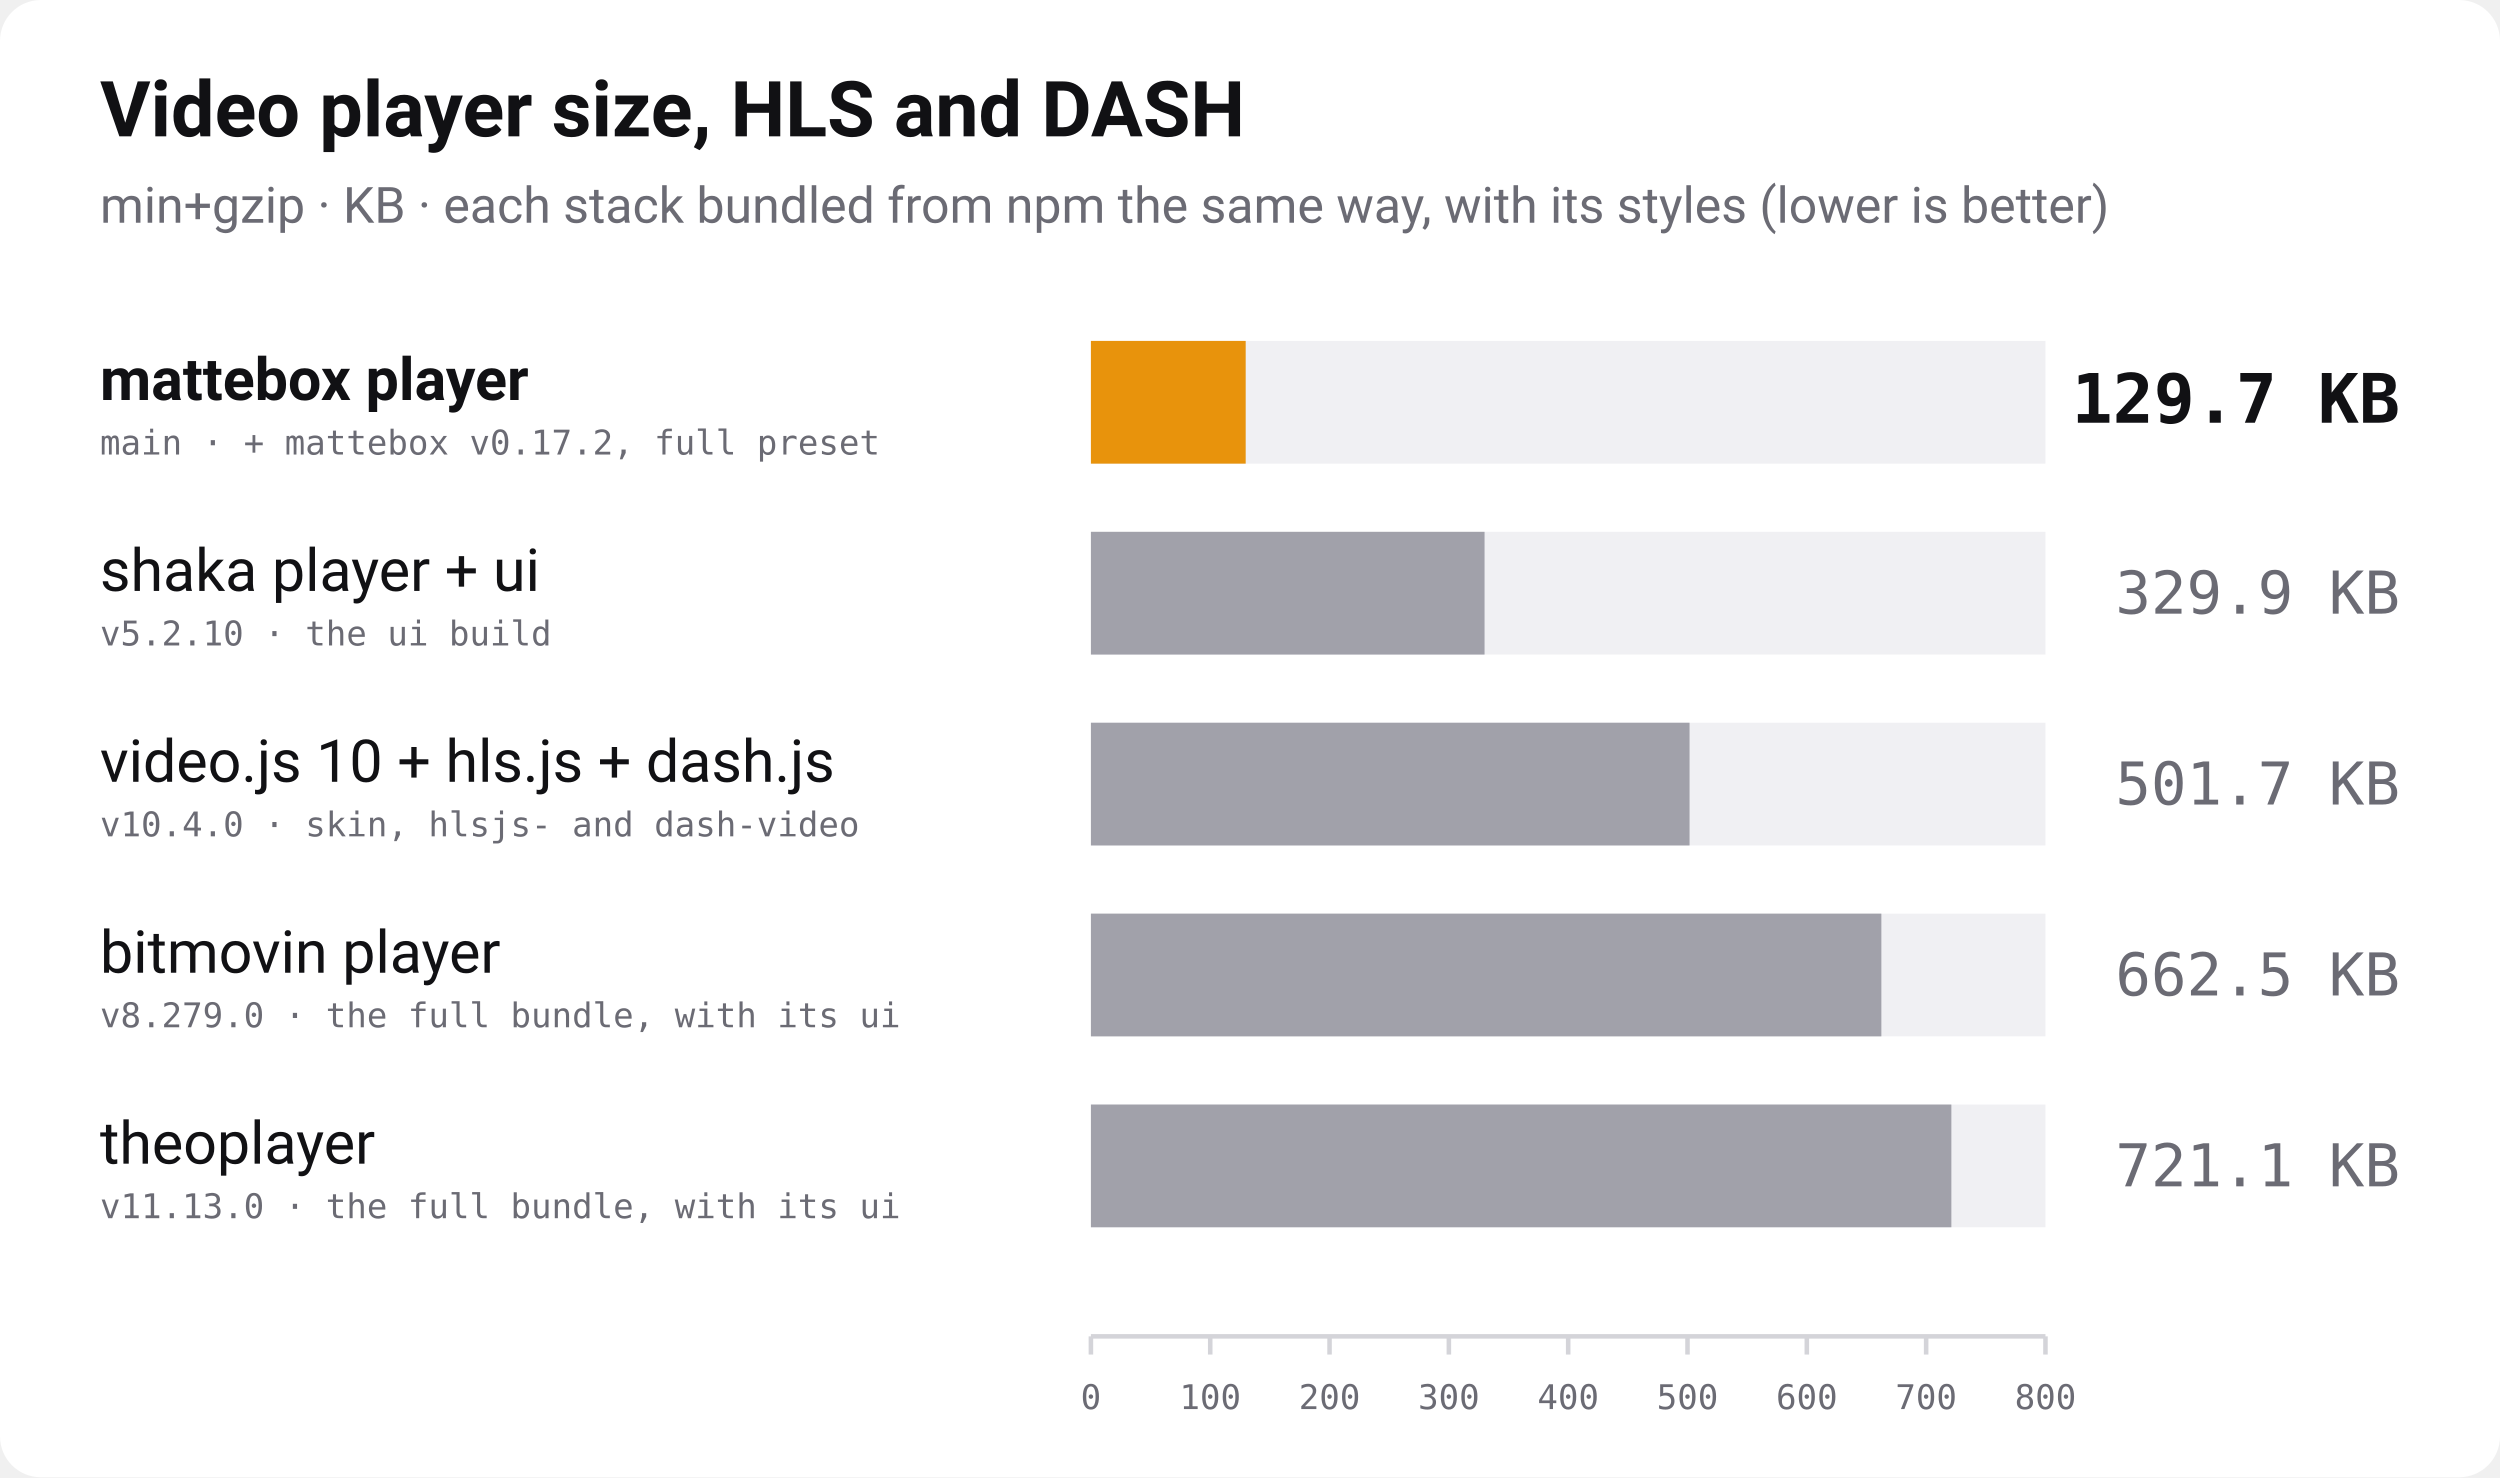
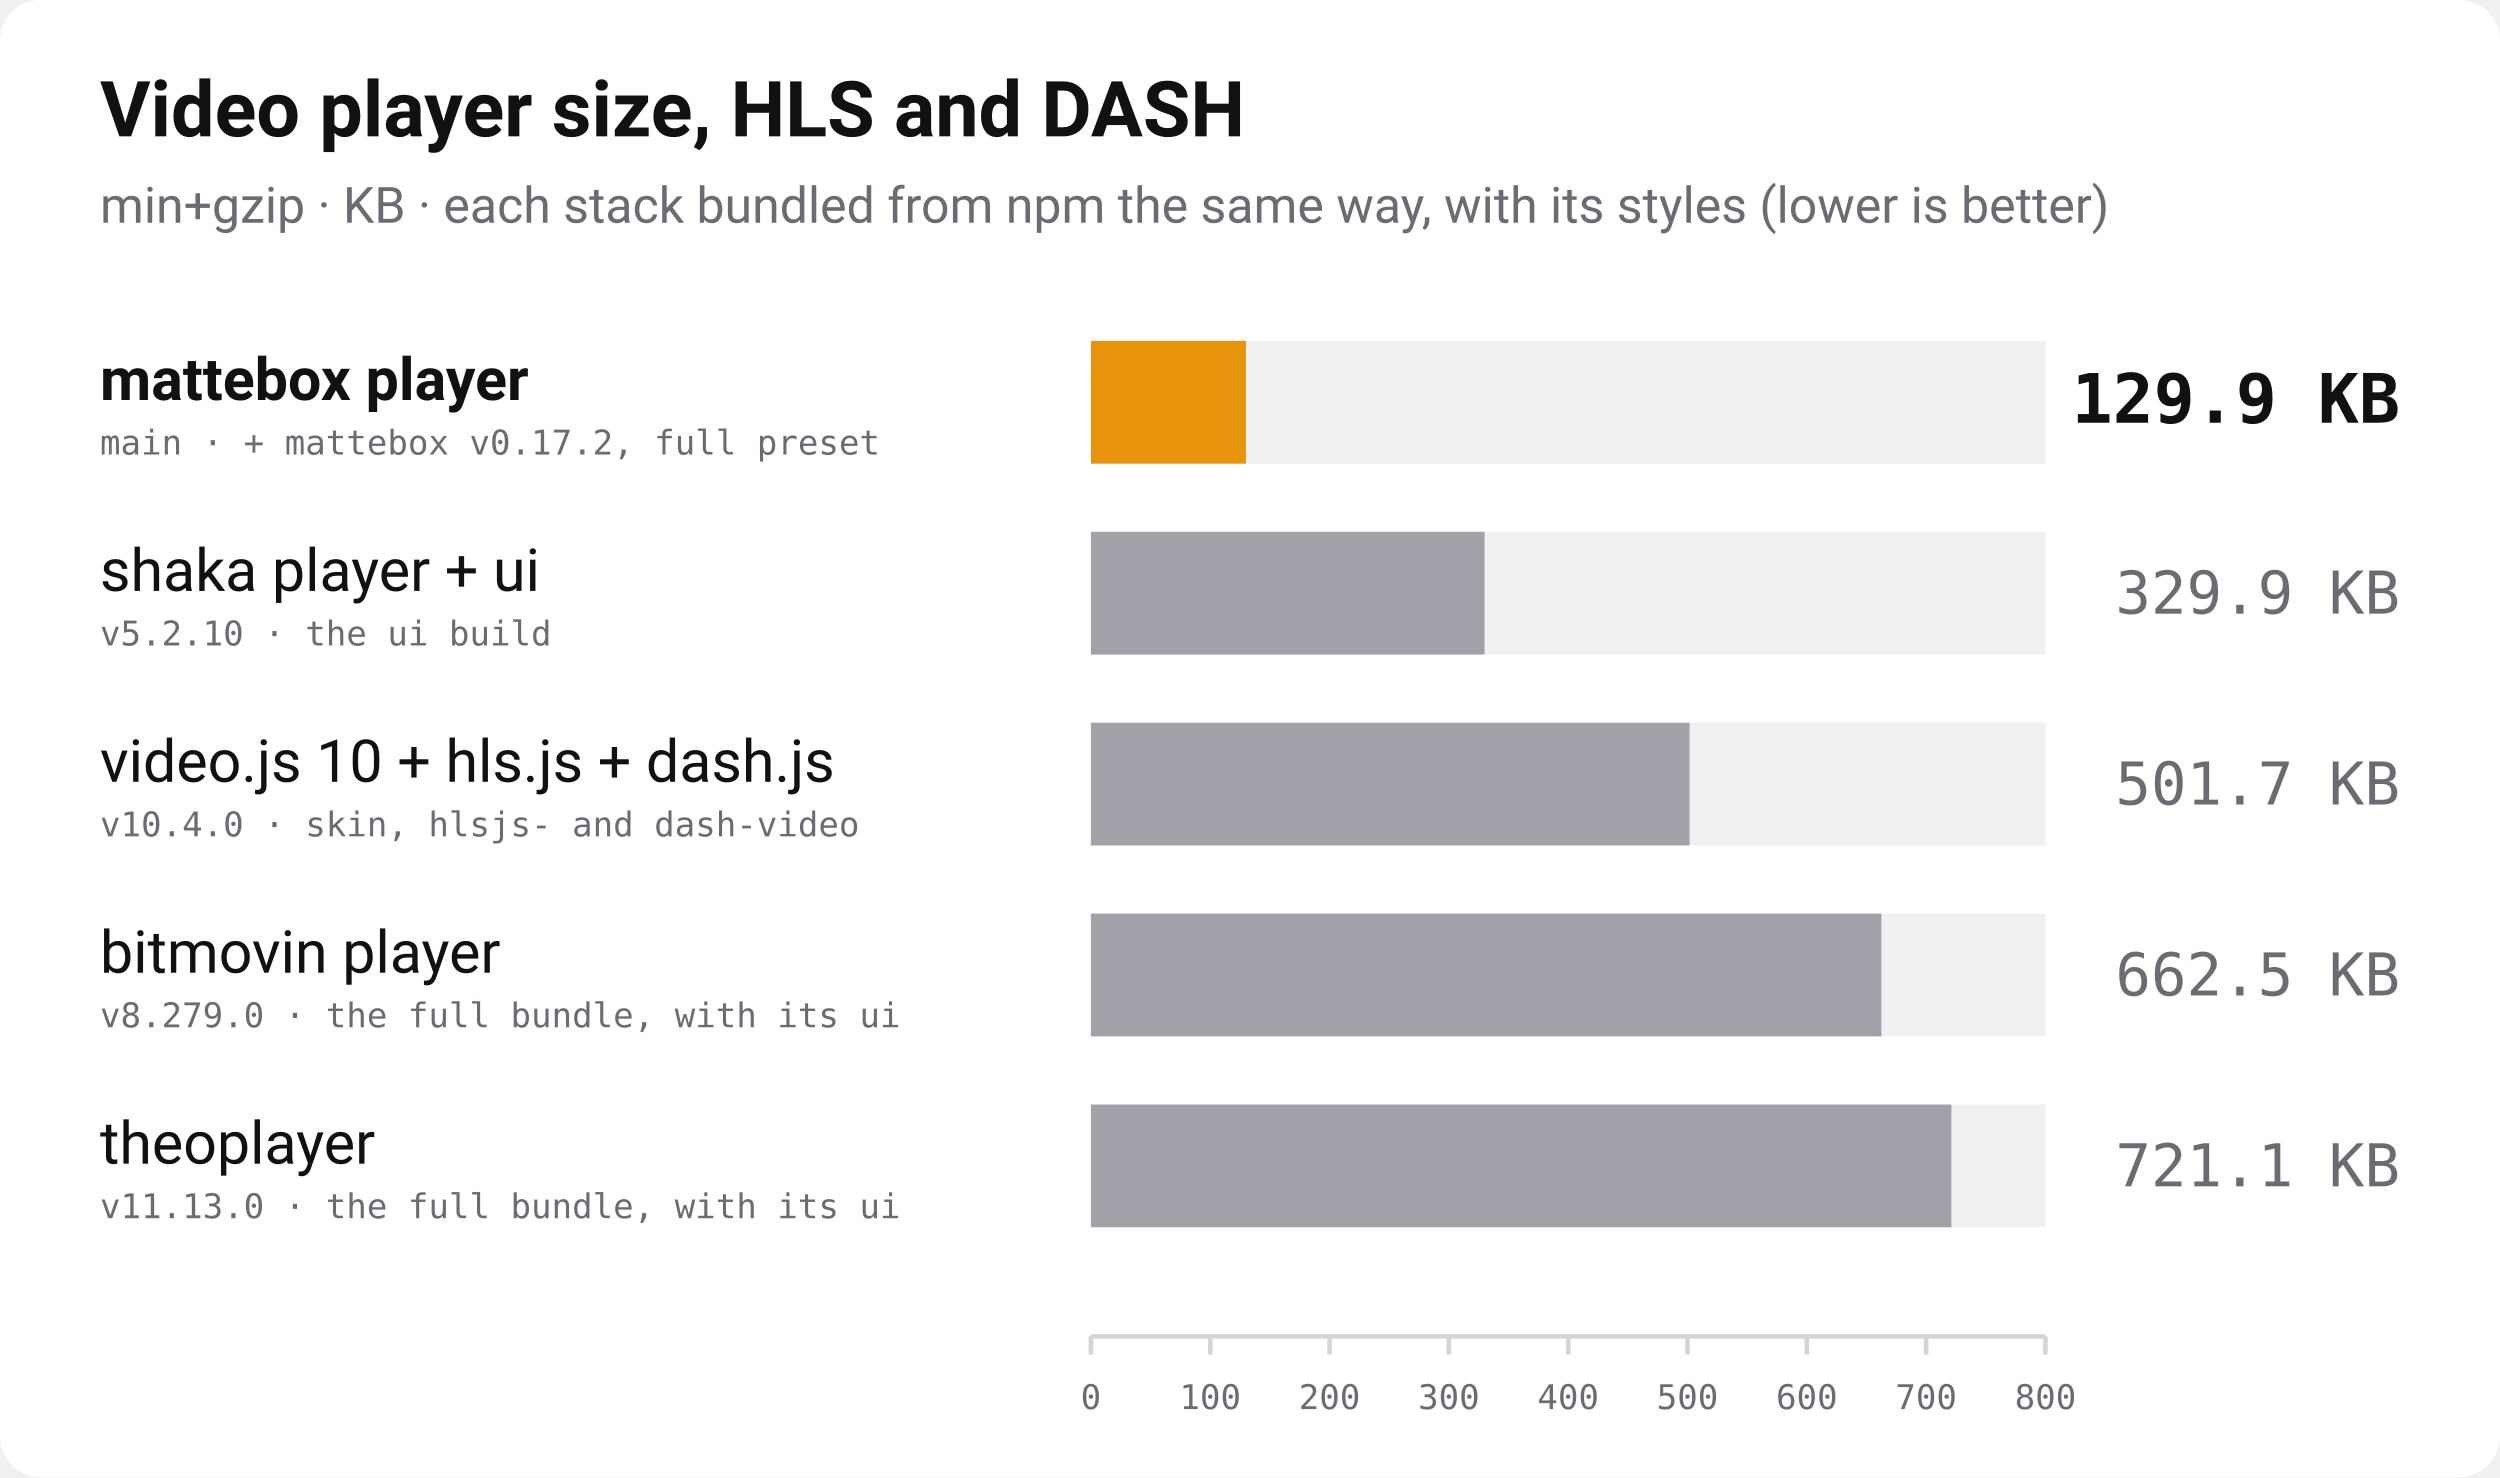
<svg xmlns="http://www.w3.org/2000/svg" width="1100" height="650" viewBox="0 0 1100 650" role="img" aria-label="Bundle size of video players with HLS and DASH playback, min+gzip, lower is better">
  <rect width="1100" height="650" rx="18" fill="#ffffff" />
  <text x="44" y="60" font-family="-apple-system, 'Segoe UI', Roboto, Helvetica, Arial, sans-serif" font-size="34" font-weight="700" fill="#111114">Video player size, HLS and DASH</text>
  <text x="44" y="98" font-family="-apple-system, 'Segoe UI', Roboto, Helvetica, Arial, sans-serif" font-size="22" fill="#6b6b74">min+gzip · KB · each stack bundled from npm the same way, with its styles (lower is better)</text>
  <text x="44" y="176" font-family="-apple-system, 'Segoe UI', Roboto, Helvetica, Arial, sans-serif" font-size="26" font-weight="700" fill="#111114">mattebox player</text>
  <text x="44" y="200" font-family="ui-monospace, 'SF Mono', Menlo, Consolas, monospace" font-size="15" fill="#6b6b74">main · + mattebox v0.17.2, full preset</text>
  <rect x="480" y="150" width="420" height="54" fill="#f0f0f3" />
-   <rect x="480" y="150" width="68.1" height="54" fill="#e8930c" />
-   <text x="1056" y="186" text-anchor="end" font-family="ui-monospace, 'SF Mono', Menlo, Consolas, monospace" font-size="30" font-weight="700" fill="#111114">129.7 KB</text>
+   <rect x="480" y="150" width="68.2" height="54" fill="#e8930c" />
+   <text x="1056" y="186" text-anchor="end" font-family="ui-monospace, 'SF Mono', Menlo, Consolas, monospace" font-size="30" font-weight="700" fill="#111114">129.9 KB</text>
  <text x="44" y="260" font-family="-apple-system, 'Segoe UI', Roboto, Helvetica, Arial, sans-serif" font-size="26" font-weight="400" fill="#111114">shaka player + ui</text>
  <text x="44" y="284" font-family="ui-monospace, 'SF Mono', Menlo, Consolas, monospace" font-size="15" fill="#6b6b74">v5.2.10 · the ui build</text>
  <rect x="480" y="234" width="420" height="54" fill="#f0f0f3" />
  <rect x="480" y="234" width="173.2" height="54" fill="#a1a1aa" />
  <text x="1056" y="270" text-anchor="end" font-family="ui-monospace, 'SF Mono', Menlo, Consolas, monospace" font-size="26" font-weight="400" fill="#6b6b74">329.9 KB</text>
  <text x="44" y="344" font-family="-apple-system, 'Segoe UI', Roboto, Helvetica, Arial, sans-serif" font-size="26" font-weight="400" fill="#111114">video.js 10 + hls.js + dash.js</text>
  <text x="44" y="368" font-family="ui-monospace, 'SF Mono', Menlo, Consolas, monospace" font-size="15" fill="#6b6b74">v10.4.0 · skin, hlsjs- and dash-video</text>
  <rect x="480" y="318" width="420" height="54" fill="#f0f0f3" />
  <rect x="480" y="318" width="263.4" height="54" fill="#a1a1aa" />
  <text x="1056" y="354" text-anchor="end" font-family="ui-monospace, 'SF Mono', Menlo, Consolas, monospace" font-size="26" font-weight="400" fill="#6b6b74">501.7 KB</text>
  <text x="44" y="428" font-family="-apple-system, 'Segoe UI', Roboto, Helvetica, Arial, sans-serif" font-size="26" font-weight="400" fill="#111114">bitmovin player</text>
  <text x="44" y="452" font-family="ui-monospace, 'SF Mono', Menlo, Consolas, monospace" font-size="15" fill="#6b6b74">v8.279.0 · the full bundle, with its ui</text>
  <rect x="480" y="402" width="420" height="54" fill="#f0f0f3" />
  <rect x="480" y="402" width="347.8" height="54" fill="#a1a1aa" />
  <text x="1056" y="438" text-anchor="end" font-family="ui-monospace, 'SF Mono', Menlo, Consolas, monospace" font-size="26" font-weight="400" fill="#6b6b74">662.5 KB</text>
  <text x="44" y="512" font-family="-apple-system, 'Segoe UI', Roboto, Helvetica, Arial, sans-serif" font-size="26" font-weight="400" fill="#111114">theoplayer</text>
  <text x="44" y="536" font-family="ui-monospace, 'SF Mono', Menlo, Consolas, monospace" font-size="15" fill="#6b6b74">v11.13.0 · the full bundle, with its ui</text>
  <rect x="480" y="486" width="420" height="54" fill="#f0f0f3" />
  <rect x="480" y="486" width="378.6" height="54" fill="#a1a1aa" />
  <text x="1056" y="522" text-anchor="end" font-family="ui-monospace, 'SF Mono', Menlo, Consolas, monospace" font-size="26" font-weight="400" fill="#6b6b74">721.1 KB</text>
  <line x1="480" y1="588" x2="900" y2="588" stroke="#d4d4d9" stroke-width="2" />
  <line x1="480.0" y1="588" x2="480.0" y2="596" stroke="#d4d4d9" stroke-width="2" />
  <text x="480.0" y="620" text-anchor="middle" font-family="ui-monospace, 'SF Mono', Menlo, Consolas, monospace" font-size="15" fill="#6b6b74">0</text>
  <line x1="532.5" y1="588" x2="532.5" y2="596" stroke="#d4d4d9" stroke-width="2" />
  <text x="532.5" y="620" text-anchor="middle" font-family="ui-monospace, 'SF Mono', Menlo, Consolas, monospace" font-size="15" fill="#6b6b74">100</text>
  <line x1="585.0" y1="588" x2="585.0" y2="596" stroke="#d4d4d9" stroke-width="2" />
  <text x="585.0" y="620" text-anchor="middle" font-family="ui-monospace, 'SF Mono', Menlo, Consolas, monospace" font-size="15" fill="#6b6b74">200</text>
  <line x1="637.5" y1="588" x2="637.5" y2="596" stroke="#d4d4d9" stroke-width="2" />
  <text x="637.5" y="620" text-anchor="middle" font-family="ui-monospace, 'SF Mono', Menlo, Consolas, monospace" font-size="15" fill="#6b6b74">300</text>
  <line x1="690.0" y1="588" x2="690.0" y2="596" stroke="#d4d4d9" stroke-width="2" />
  <text x="690.0" y="620" text-anchor="middle" font-family="ui-monospace, 'SF Mono', Menlo, Consolas, monospace" font-size="15" fill="#6b6b74">400</text>
  <line x1="742.5" y1="588" x2="742.5" y2="596" stroke="#d4d4d9" stroke-width="2" />
  <text x="742.5" y="620" text-anchor="middle" font-family="ui-monospace, 'SF Mono', Menlo, Consolas, monospace" font-size="15" fill="#6b6b74">500</text>
  <line x1="795.0" y1="588" x2="795.0" y2="596" stroke="#d4d4d9" stroke-width="2" />
  <text x="795.0" y="620" text-anchor="middle" font-family="ui-monospace, 'SF Mono', Menlo, Consolas, monospace" font-size="15" fill="#6b6b74">600</text>
  <line x1="847.5" y1="588" x2="847.5" y2="596" stroke="#d4d4d9" stroke-width="2" />
  <text x="847.5" y="620" text-anchor="middle" font-family="ui-monospace, 'SF Mono', Menlo, Consolas, monospace" font-size="15" fill="#6b6b74">700</text>
  <line x1="900.0" y1="588" x2="900.0" y2="596" stroke="#d4d4d9" stroke-width="2" />
  <text x="900.0" y="620" text-anchor="middle" font-family="ui-monospace, 'SF Mono', Menlo, Consolas, monospace" font-size="15" fill="#6b6b74">800</text>
</svg>
